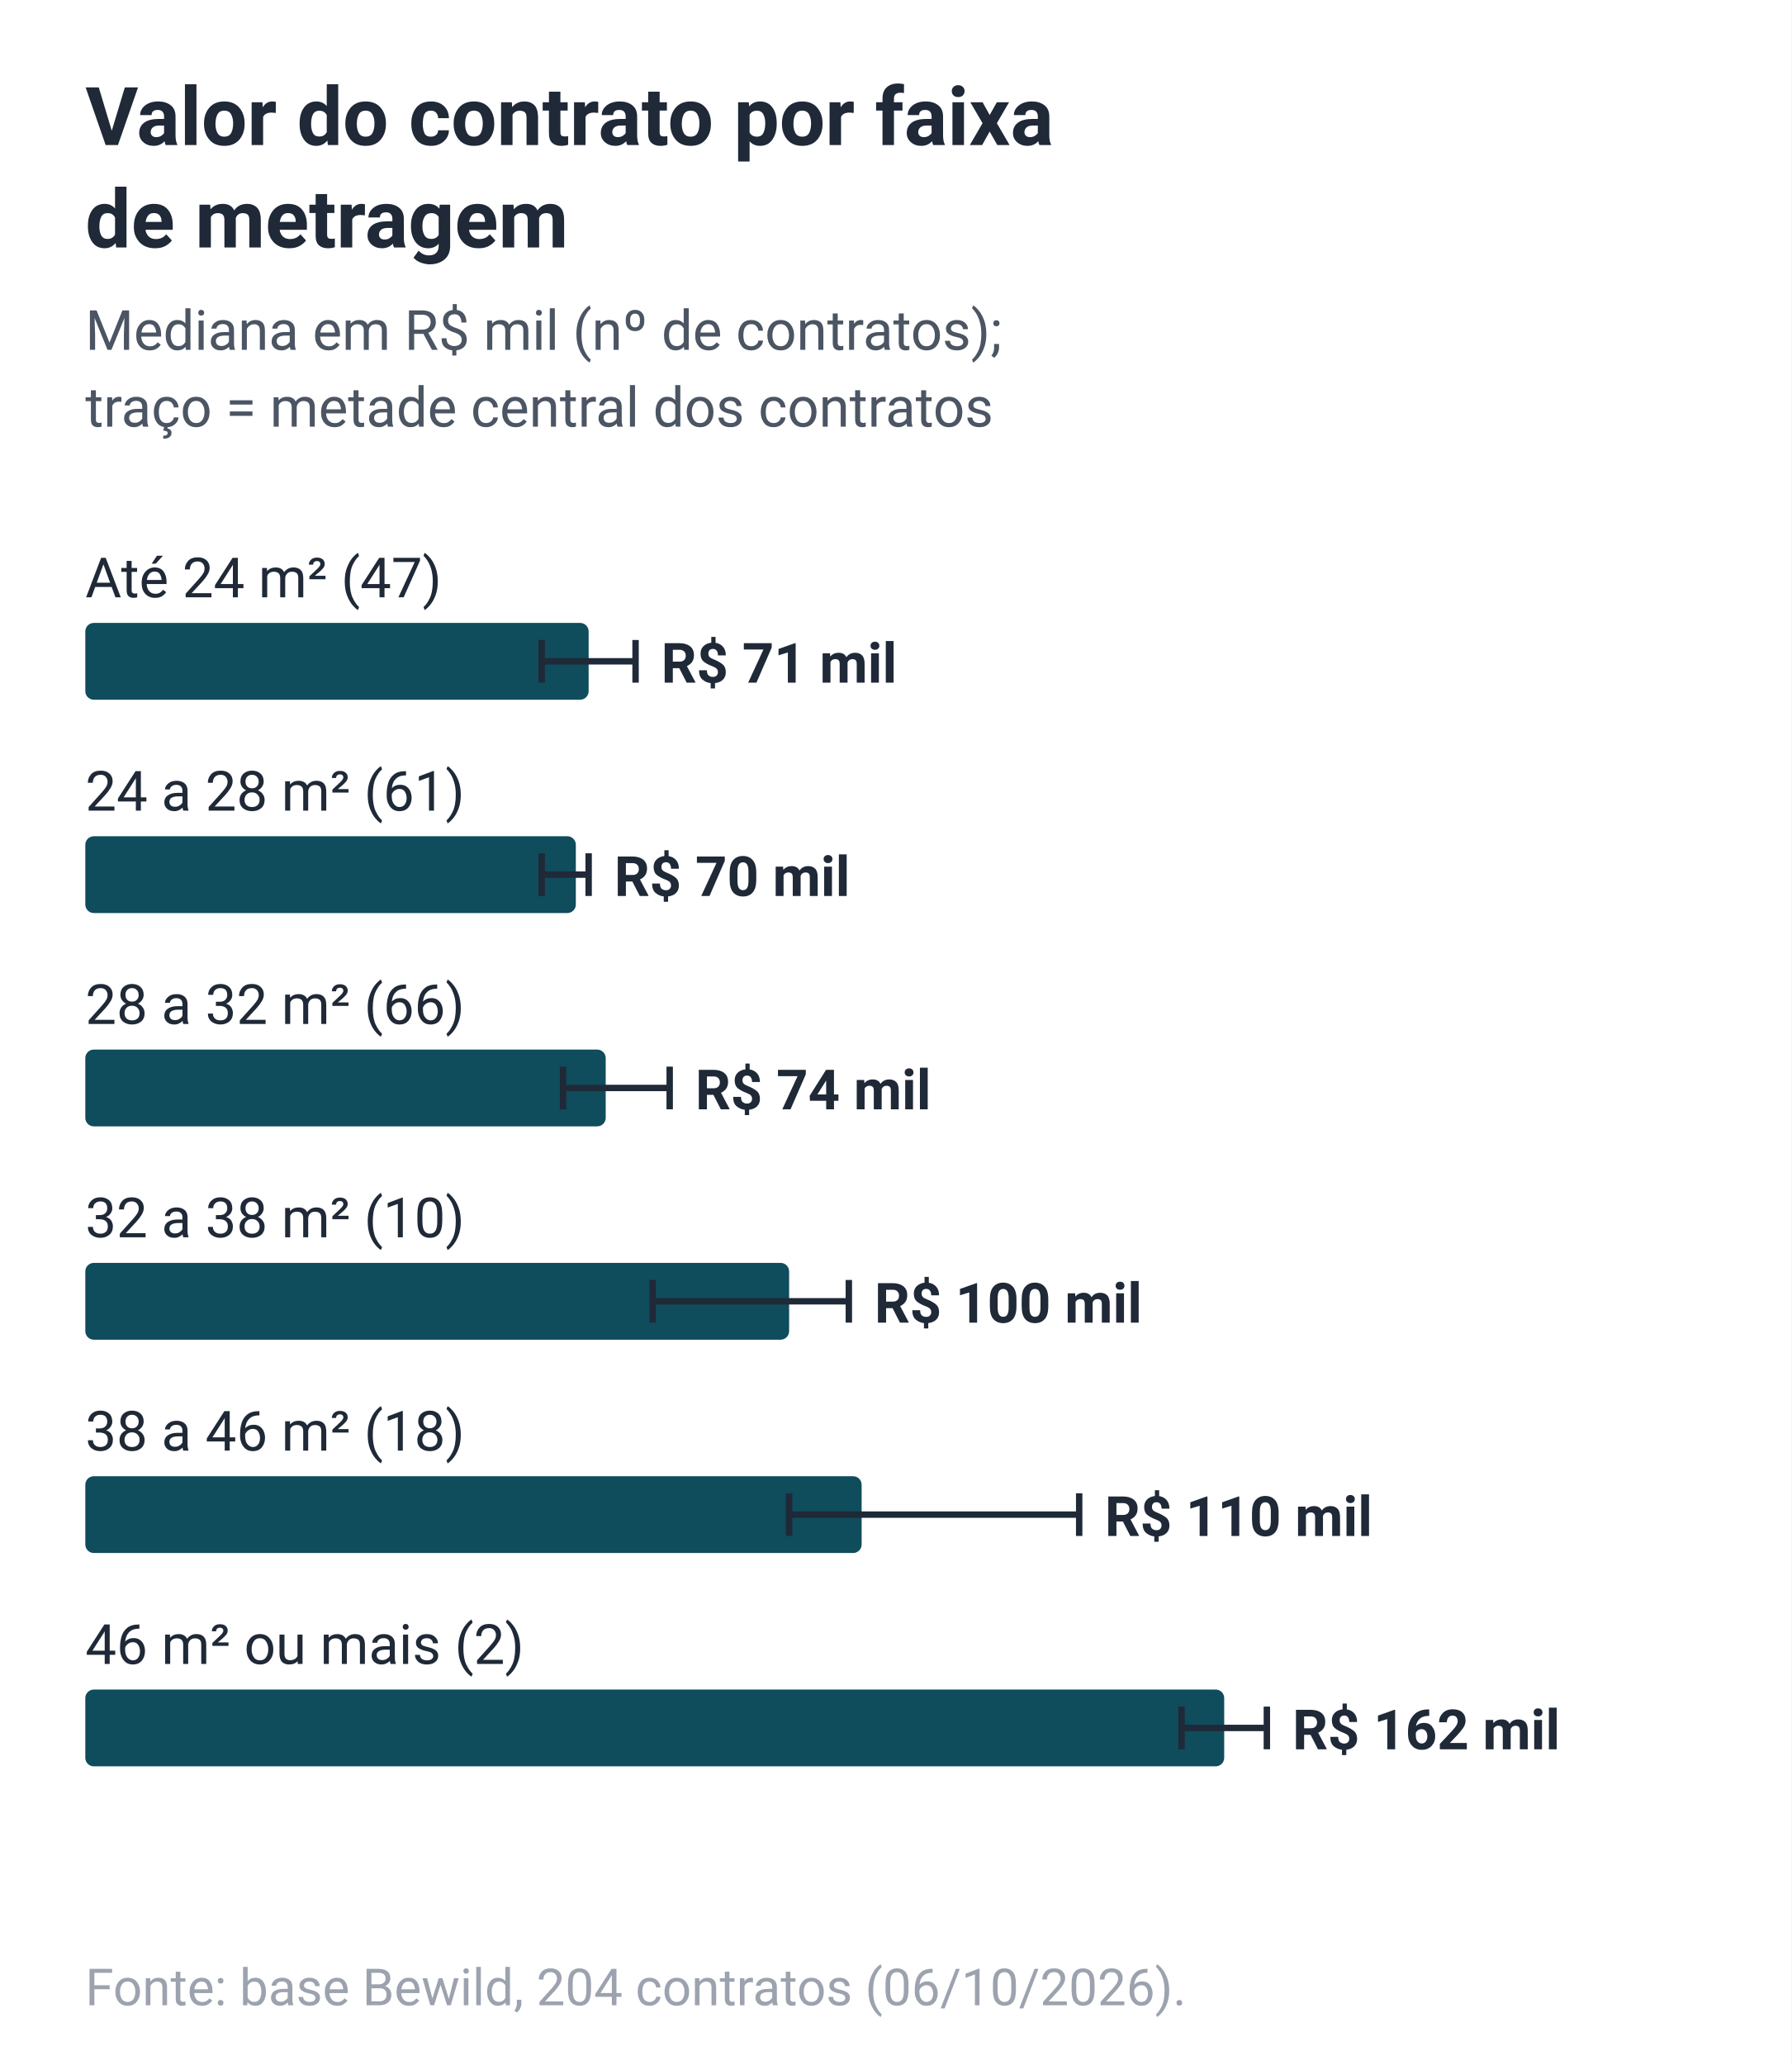
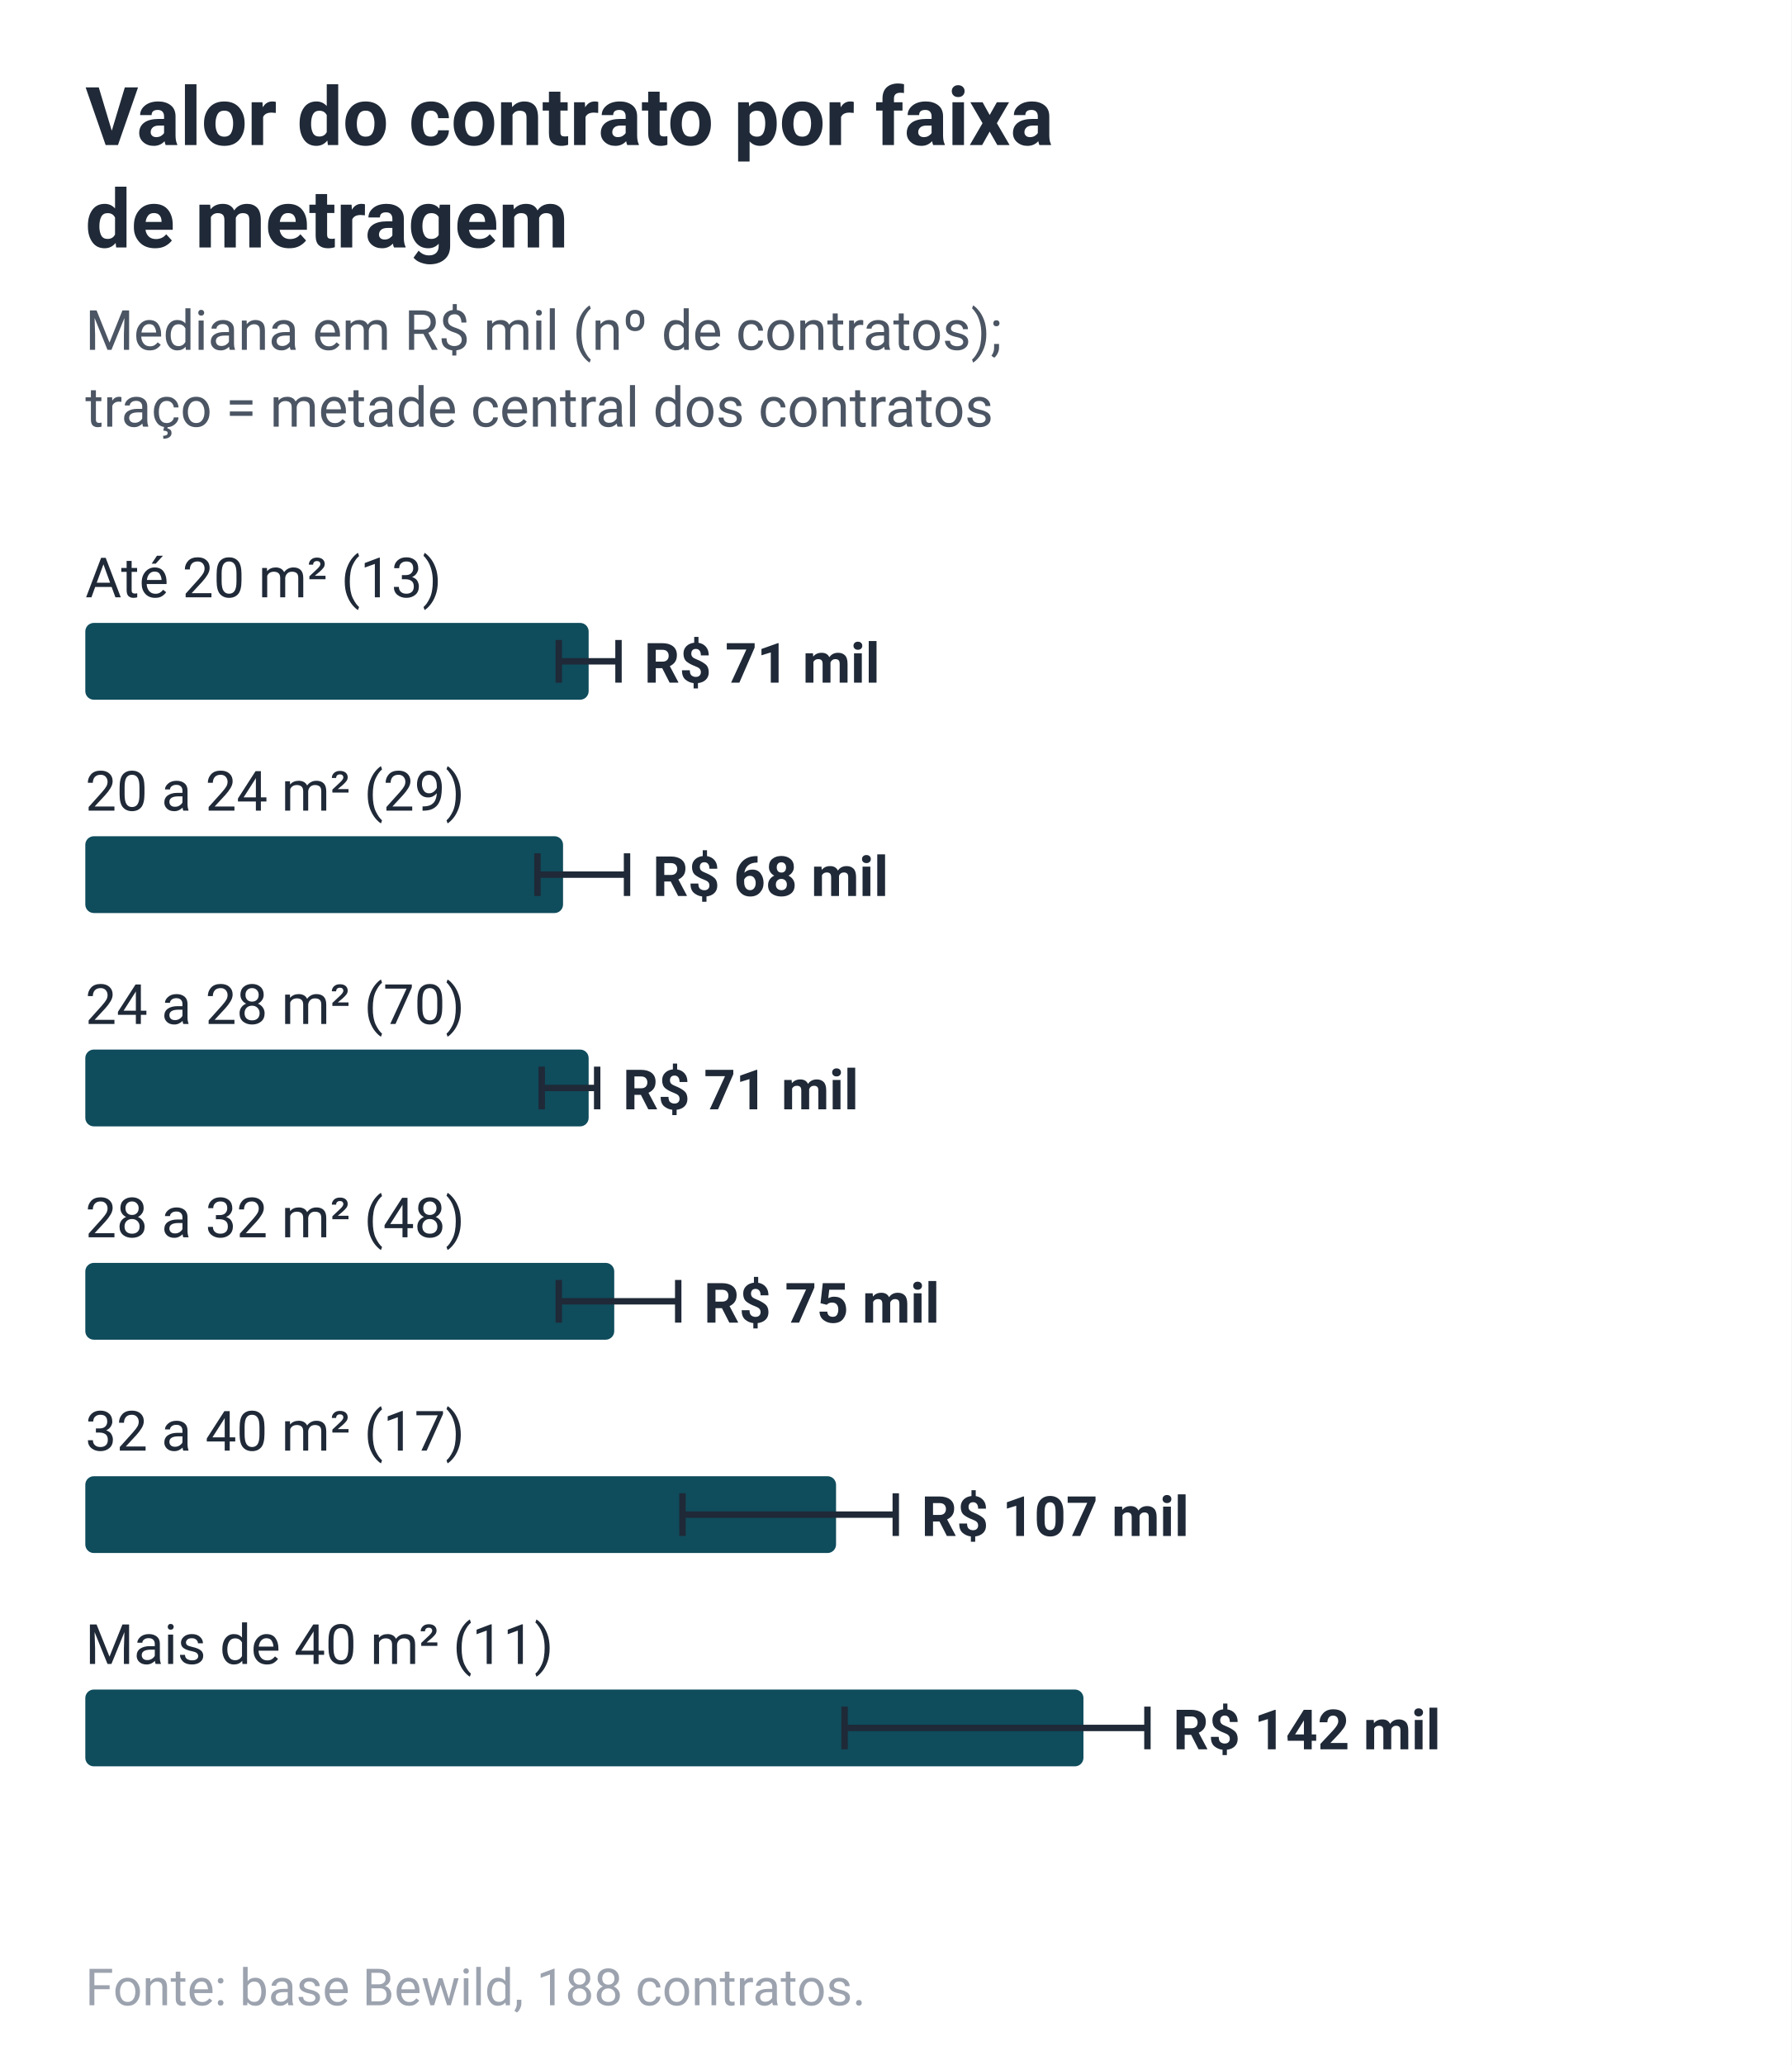
<svg xmlns="http://www.w3.org/2000/svg" width="420" height="484" viewBox="0 0 420 484" role="img" font-family="system-ui,-apple-system,Segoe UI,Roboto,Arial,sans-serif">
  <rect width="420" height="484" fill="#FFFFFF" />
  <text x="20" y="34" font-size="19" font-weight="700" fill="#1F2937">Valor do contrato por faixa</text>
  <text x="20" y="58" font-size="19" font-weight="700" fill="#1F2937">de metragem</text>
  <text x="20" y="82" font-size="13" fill="#4B5563">Mediana em R$ mil (nº de contratos);</text>
  <text x="20" y="100" font-size="13" fill="#4B5563">traço = metade central dos contratos</text>
-   <text x="20" y="140" font-size="13" fill="#1F2937">Até 24 m² (47)</text>
+   <text x="20" y="140" font-size="13" fill="#1F2937">Até 20 m² (13)</text>
  <rect x="20" y="146" width="118" height="18" rx="2" fill="#0F4C5C" />
-   <path d="M127 155H149M127 150v10M149 150v10" stroke="#1F2937" stroke-width="1.5" fill="none" />
-   <text x="155" y="160" font-size="13" font-weight="600" fill="#1F2937">R$ 71 mil</text>
-   <text x="20" y="190" font-size="13" fill="#1F2937">24 a 28 m² (61)</text>
-   <rect x="20" y="196" width="115" height="18" rx="2" fill="#0F4C5C" />
-   <path d="M127 205H138M127 200v10M138 200v10" stroke="#1F2937" stroke-width="1.5" fill="none" />
-   <text x="144" y="210" font-size="13" font-weight="600" fill="#1F2937">R$ 70 mil</text>
-   <text x="20" y="240" font-size="13" fill="#1F2937">28 a 32 m² (66)</text>
-   <rect x="20" y="246" width="122" height="18" rx="2" fill="#0F4C5C" />
-   <path d="M132 255H157M132 250v10M157 250v10" stroke="#1F2937" stroke-width="1.5" fill="none" />
-   <text x="163" y="260" font-size="13" font-weight="600" fill="#1F2937">R$ 74 mil</text>
-   <text x="20" y="290" font-size="13" fill="#1F2937">32 a 38 m² (10)</text>
-   <rect x="20" y="296" width="165" height="18" rx="2" fill="#0F4C5C" />
-   <path d="M153 305H199M153 300v10M199 300v10" stroke="#1F2937" stroke-width="1.5" fill="none" />
-   <text x="205" y="310" font-size="13" font-weight="600" fill="#1F2937">R$ 100 mil</text>
-   <text x="20" y="340" font-size="13" fill="#1F2937">38 a 46 m² (18)</text>
-   <rect x="20" y="346" width="182" height="18" rx="2" fill="#0F4C5C" />
-   <path d="M185 355H253M185 350v10M253 350v10" stroke="#1F2937" stroke-width="1.5" fill="none" />
-   <text x="259" y="360" font-size="13" font-weight="600" fill="#1F2937">R$ 110 mil</text>
-   <text x="20" y="390" font-size="13" fill="#1F2937">46 m² ou mais (2)</text>
-   <rect x="20" y="396" width="267" height="18" rx="2" fill="#0F4C5C" />
-   <path d="M277 405H297M277 400v10M297 400v10" stroke="#1F2937" stroke-width="1.5" fill="none" />
-   <text x="303" y="410" font-size="13" font-weight="600" fill="#1F2937">R$ 162 mil</text>
-   <text x="20" y="470" font-size="12" fill="#9CA3AF">Fonte: base Bewild, 204 contratos (06/10/2026).</text>
+   <path d="M131 155H145M131 150v10M145 150v10" stroke="#1F2937" stroke-width="1.5" fill="none" />
+   <text x="151" y="160" font-size="13" font-weight="600" fill="#1F2937">R$ 71 mil</text>
+   <text x="20" y="190" font-size="13" fill="#1F2937">20 a 24 m² (29)</text>
+   <rect x="20" y="196" width="112" height="18" rx="2" fill="#0F4C5C" />
+   <path d="M126 205H147M126 200v10M147 200v10" stroke="#1F2937" stroke-width="1.5" fill="none" />
+   <text x="153" y="210" font-size="13" font-weight="600" fill="#1F2937">R$ 68 mil</text>
+   <text x="20" y="240" font-size="13" fill="#1F2937">24 a 28 m² (70)</text>
+   <rect x="20" y="246" width="118" height="18" rx="2" fill="#0F4C5C" />
+   <path d="M127 255H140M127 250v10M140 250v10" stroke="#1F2937" stroke-width="1.5" fill="none" />
+   <text x="146" y="260" font-size="13" font-weight="600" fill="#1F2937">R$ 71 mil</text>
+   <text x="20" y="290" font-size="13" fill="#1F2937">28 a 32 m² (48)</text>
+   <rect x="20" y="296" width="124" height="18" rx="2" fill="#0F4C5C" />
+   <path d="M131 305H159M131 300v10M159 300v10" stroke="#1F2937" stroke-width="1.5" fill="none" />
+   <text x="165" y="310" font-size="13" font-weight="600" fill="#1F2937">R$ 75 mil</text>
+   <text x="20" y="340" font-size="13" fill="#1F2937">32 a 40 m² (17)</text>
+   <rect x="20" y="346" width="176" height="18" rx="2" fill="#0F4C5C" />
+   <path d="M160 355H210M160 350v10M210 350v10" stroke="#1F2937" stroke-width="1.5" fill="none" />
+   <text x="216" y="360" font-size="13" font-weight="600" fill="#1F2937">R$ 107 mil</text>
+   <text x="20" y="390" font-size="13" fill="#1F2937">Mais de 40 m² (11)</text>
+   <rect x="20" y="396" width="234" height="18" rx="2" fill="#0F4C5C" />
+   <path d="M198 405H269M198 400v10M269 400v10" stroke="#1F2937" stroke-width="1.5" fill="none" />
+   <text x="275" y="410" font-size="13" font-weight="600" fill="#1F2937">R$ 142 mil</text>
+   <text x="20" y="470" font-size="12" fill="#9CA3AF">Fonte: base Bewild, 188 contratos.</text>
</svg>
